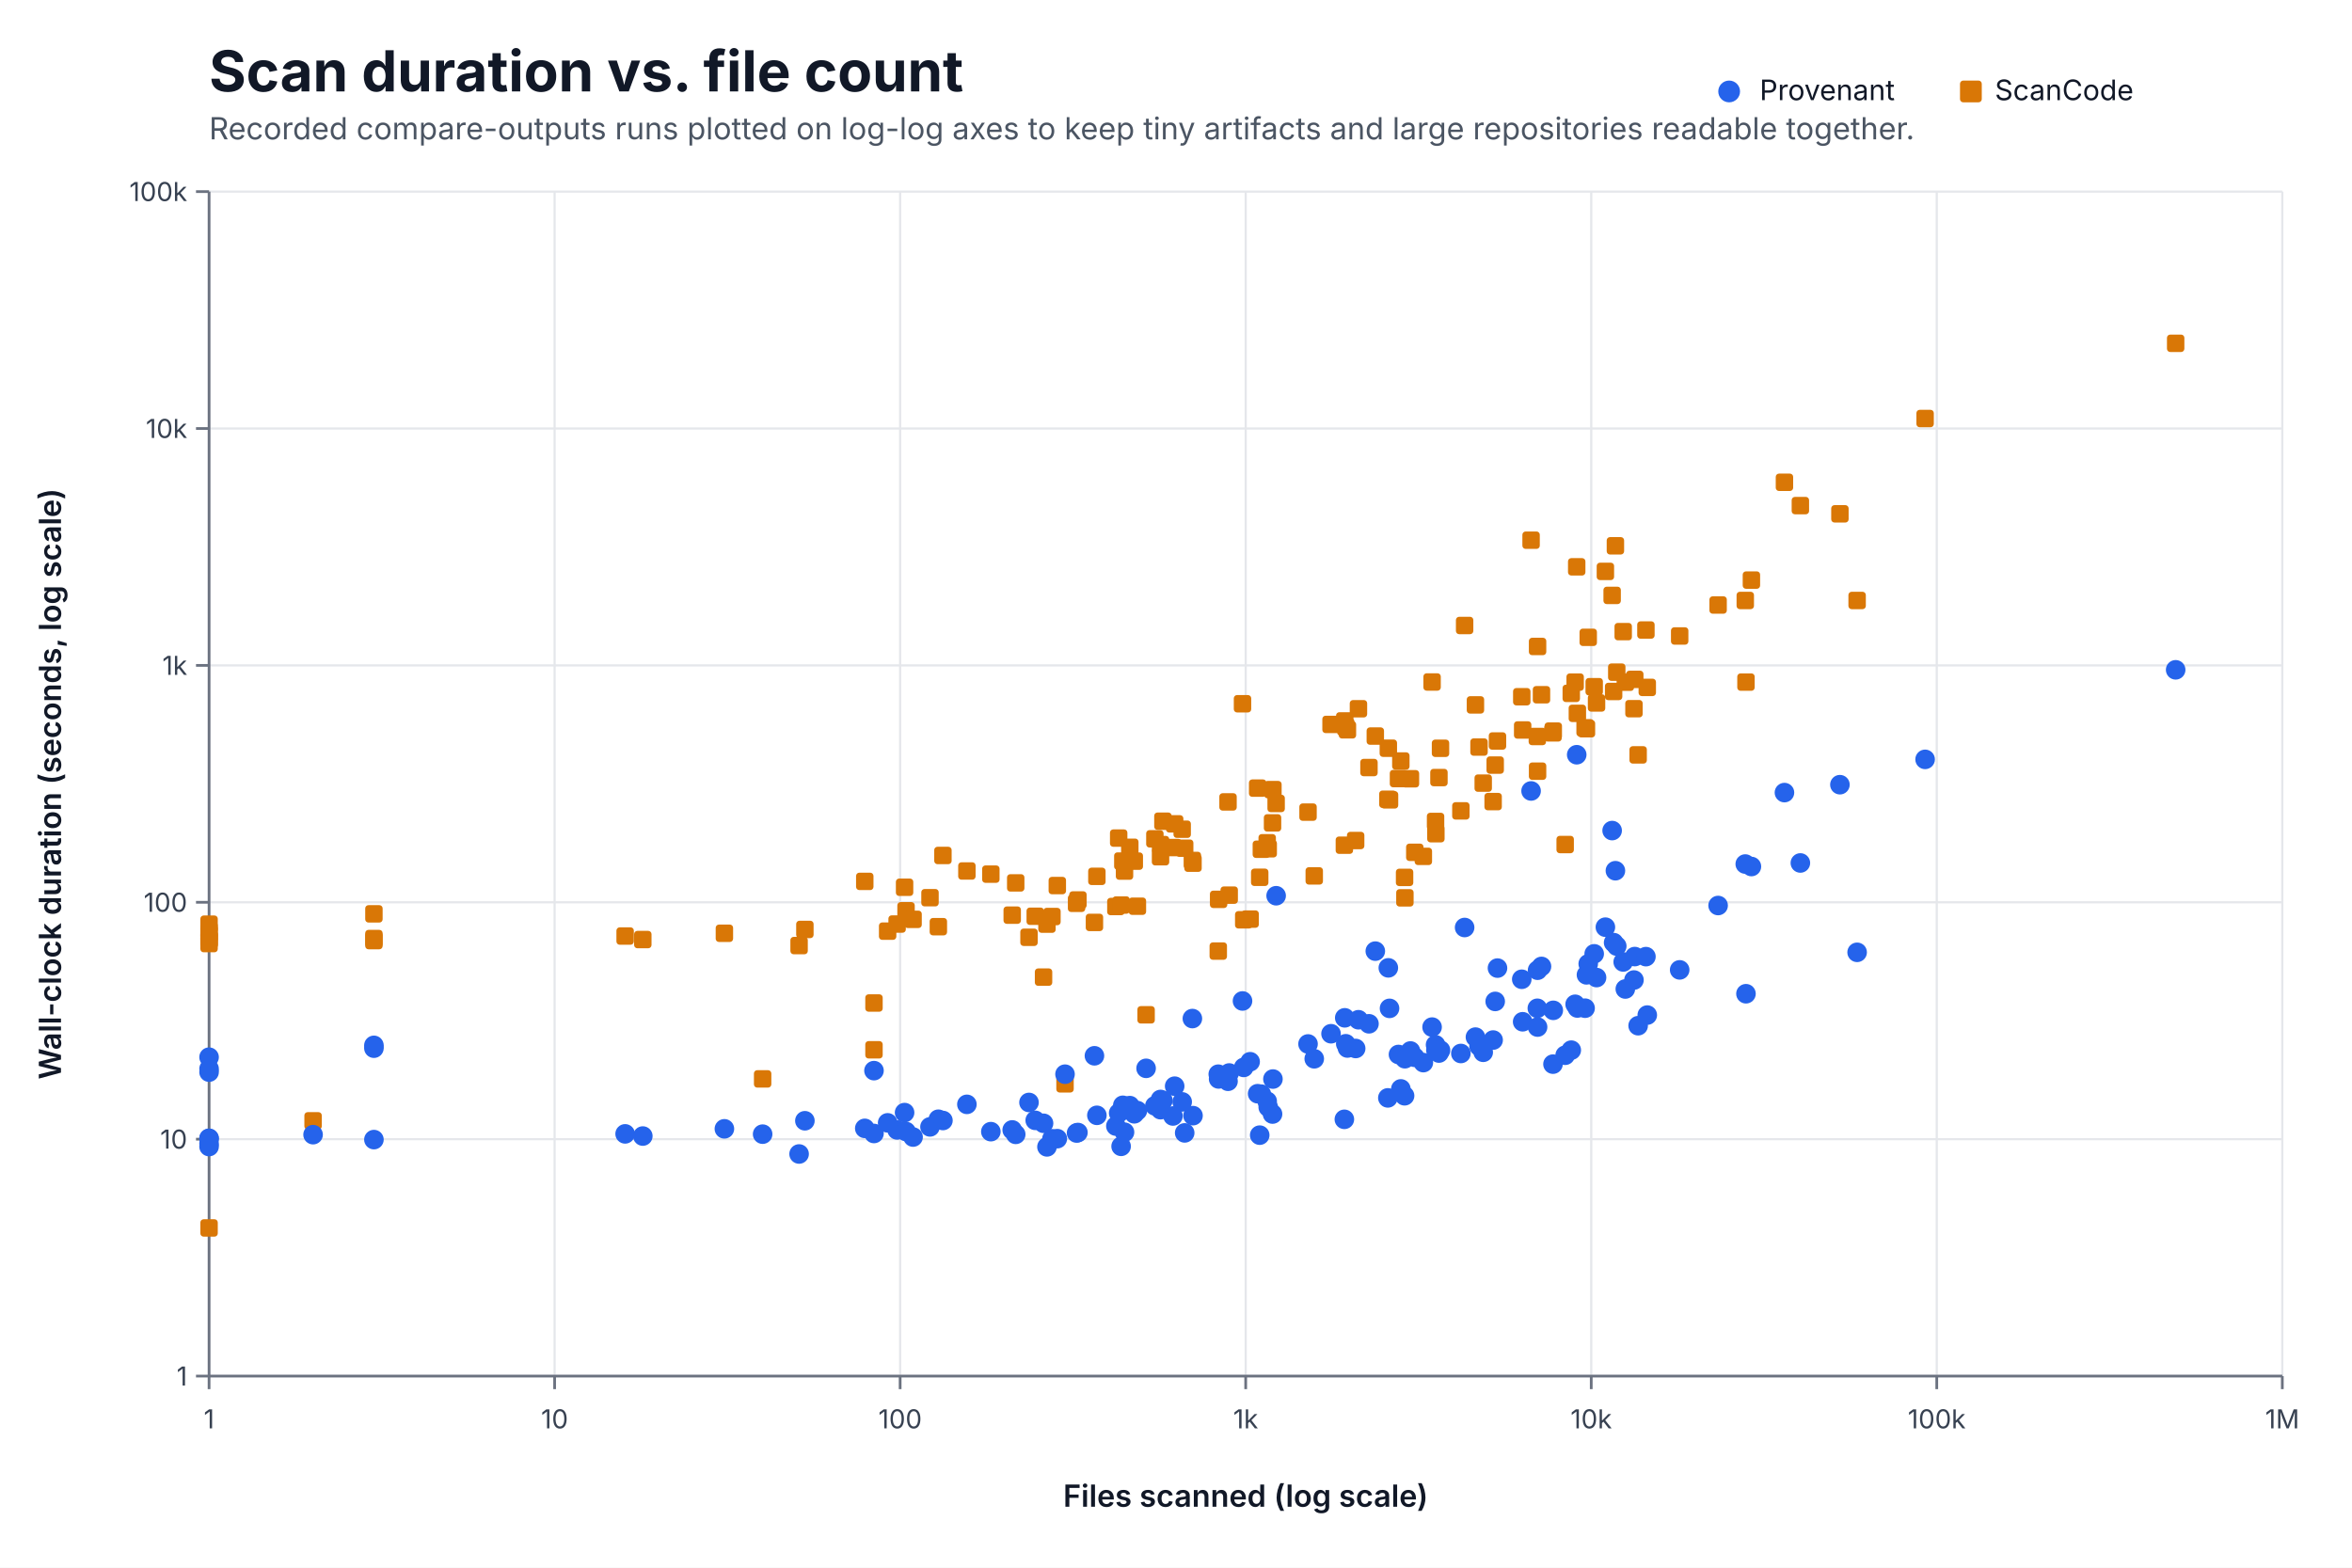
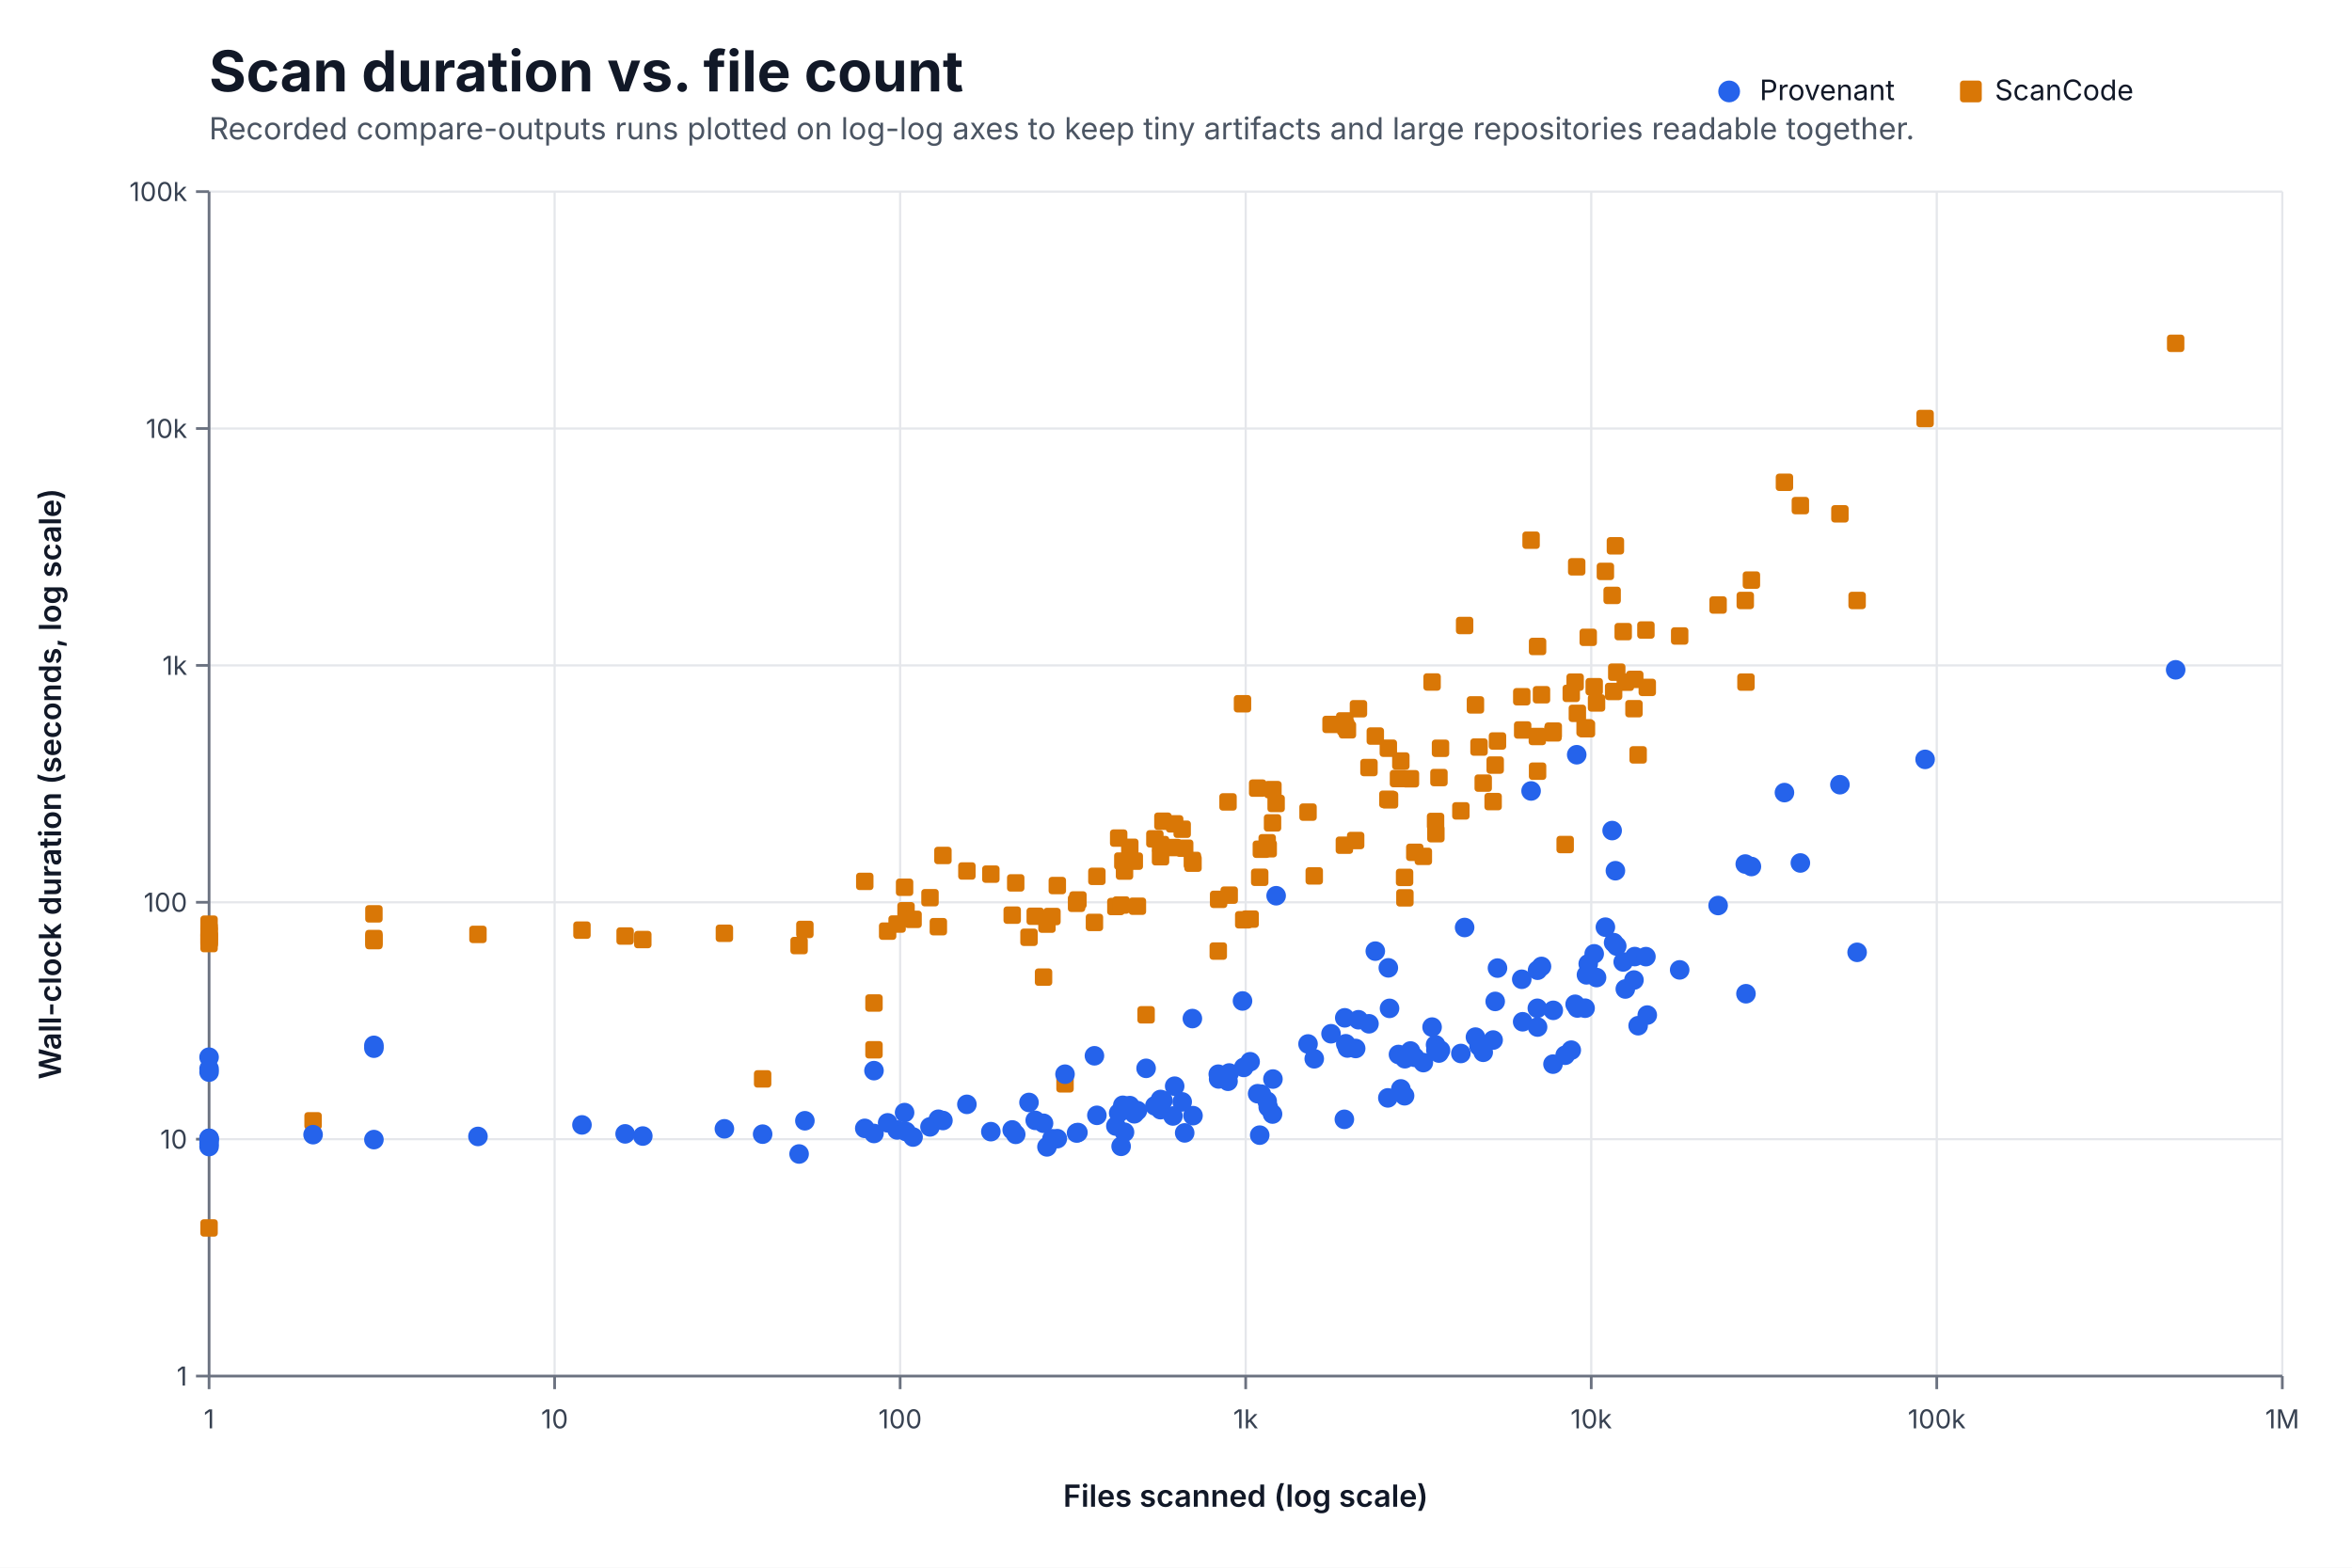
<svg xmlns="http://www.w3.org/2000/svg" width="1080" height="720" viewBox="0 0 1080 720" role="img" aria-labelledby="title desc">
  <style>
    text { font-family: -apple-system, BlinkMacSystemFont, "Segoe UI", sans-serif; fill: #111827; }
    .title { font-size: 26px; font-weight: 700; }
    .subtitle { font-size: 14px; fill: #4b5563; }
    .axis-label { font-size: 14px; font-weight: 600; }
    .tick { font-size: 12px; fill: #374151; }
    .grid { stroke: #e5e7eb; stroke-width: 1; }
    .axis { stroke: #6b7280; stroke-width: 1.25; }
    .legend-label { font-size: 13px; }
  </style>
  <rect x="0" y="0" width="1080" height="720" fill="white" />
  <text class="title" x="96" y="42">Scan duration vs. file count</text>
  <text class="subtitle" x="96" y="64">Recorded compare-outputs runs plotted on log-log axes to keep tiny artifacts and large repositories readable together.</text>
  <line class="grid" x1="96.00" y1="632.00" x2="1048.00" y2="632.00" />
  <line class="grid" x1="96.00" y1="523.20" x2="1048.00" y2="523.20" />
  <line class="grid" x1="96.00" y1="414.40" x2="1048.00" y2="414.40" />
  <line class="grid" x1="96.00" y1="305.60" x2="1048.00" y2="305.60" />
  <line class="grid" x1="96.00" y1="196.80" x2="1048.00" y2="196.80" />
  <line class="grid" x1="96.00" y1="88.00" x2="1048.00" y2="88.00" />
  <line class="grid" x1="96.00" y1="88.00" x2="96.00" y2="632.00" />
  <line class="grid" x1="254.67" y1="88.00" x2="254.67" y2="632.00" />
  <line class="grid" x1="413.33" y1="88.00" x2="413.33" y2="632.00" />
  <line class="grid" x1="572.00" y1="88.00" x2="572.00" y2="632.00" />
  <line class="grid" x1="730.67" y1="88.00" x2="730.67" y2="632.00" />
  <line class="grid" x1="889.33" y1="88.00" x2="889.33" y2="632.00" />
  <line class="grid" x1="1048.00" y1="88.00" x2="1048.00" y2="632.00" />
  <line class="axis" x1="96.00" y1="632.00" x2="1048.00" y2="632.00" />
  <line class="axis" x1="96.00" y1="88.00" x2="96.00" y2="632.00" />
  <line class="axis" x1="96.00" y1="632.00" x2="96.00" y2="638.00" />
  <text class="tick" x="96.00" y="656.00" text-anchor="middle">1</text>
  <line class="axis" x1="254.67" y1="632.00" x2="254.67" y2="638.00" />
  <text class="tick" x="254.67" y="656.00" text-anchor="middle">10</text>
  <line class="axis" x1="413.33" y1="632.00" x2="413.33" y2="638.00" />
  <text class="tick" x="413.33" y="656.00" text-anchor="middle">100</text>
  <line class="axis" x1="572.00" y1="632.00" x2="572.00" y2="638.00" />
  <text class="tick" x="572.00" y="656.00" text-anchor="middle">1k</text>
  <line class="axis" x1="730.67" y1="632.00" x2="730.67" y2="638.00" />
  <text class="tick" x="730.67" y="656.00" text-anchor="middle">10k</text>
  <line class="axis" x1="889.33" y1="632.00" x2="889.33" y2="638.00" />
  <text class="tick" x="889.33" y="656.00" text-anchor="middle">100k</text>
  <line class="axis" x1="1048.00" y1="632.00" x2="1048.00" y2="638.00" />
  <text class="tick" x="1048.00" y="656.00" text-anchor="middle">1M</text>
  <line class="axis" x1="90.00" y1="632.00" x2="96.00" y2="632.00" />
  <text class="tick" x="86.00" y="632.00" text-anchor="end" dominant-baseline="middle">1</text>
  <line class="axis" x1="90.00" y1="523.20" x2="96.00" y2="523.20" />
  <text class="tick" x="86.00" y="523.20" text-anchor="end" dominant-baseline="middle">10</text>
  <line class="axis" x1="90.00" y1="414.40" x2="96.00" y2="414.40" />
  <text class="tick" x="86.00" y="414.40" text-anchor="end" dominant-baseline="middle">100</text>
  <line class="axis" x1="90.00" y1="305.60" x2="96.00" y2="305.60" />
  <text class="tick" x="86.00" y="305.60" text-anchor="end" dominant-baseline="middle">1k</text>
  <line class="axis" x1="90.00" y1="196.80" x2="96.00" y2="196.80" />
  <text class="tick" x="86.00" y="196.80" text-anchor="end" dominant-baseline="middle">10k</text>
  <line class="axis" x1="90.00" y1="88.00" x2="96.00" y2="88.00" />
  <text class="tick" x="86.00" y="88.00" text-anchor="end" dominant-baseline="middle">100k</text>
  <text class="axis-label" x="572.00" y="692.00" text-anchor="middle">Files scanned (log scale)</text>
  <text class="axis-label" x="28" y="360.00" transform="rotate(-90 28 360.00)" text-anchor="middle">Wall-clock duration (seconds, log scale)</text>
  <g aria-label="Legend">
    <circle cx="794" cy="42" r="5" fill="#2563eb" />
    <text class="legend-label" x="808" y="46">Provenant</text>
    <rect x="900" y="37" width="10" height="10" fill="#d97706" rx="1.5" />
    <text class="legend-label" x="916" y="46">ScanCode</text>
  </g>
  <g aria-label="ScanCode points">
    <rect x="92.00" y="420.46" width="8" height="8" fill="#d97706" rx="1.5" />
    <rect x="92.00" y="423.47" width="8" height="8" fill="#d97706" rx="1.5" />
    <rect x="92.00" y="427.72" width="8" height="8" fill="#d97706" rx="1.5" />
    <rect x="92.00" y="559.97" width="8" height="8" fill="#d97706" rx="1.5" />
    <rect x="92.00" y="429.37" width="8" height="8" fill="#d97706" rx="1.5" />
+     <rect x="92.00" y="426.80" width="8" height="8" fill="#d97706" rx="1.5" />
    <rect x="92.00" y="424.87" width="8" height="8" fill="#d97706" rx="1.5" />
    <rect x="92.00" y="427.37" width="8" height="8" fill="#d97706" rx="1.5" />
    <rect x="139.76" y="510.78" width="8" height="8" fill="#d97706" rx="1.5" />
    <rect x="167.70" y="427.06" width="8" height="8" fill="#d97706" rx="1.5" />
    <rect x="167.70" y="427.99" width="8" height="8" fill="#d97706" rx="1.5" />
    <rect x="167.70" y="415.71" width="8" height="8" fill="#d97706" rx="1.5" />
+     <rect x="215.47" y="425.14" width="8" height="8" fill="#d97706" rx="1.5" />
+     <rect x="263.23" y="423.19" width="8" height="8" fill="#d97706" rx="1.5" />
    <rect x="283.05" y="425.90" width="8" height="8" fill="#d97706" rx="1.5" />
    <rect x="291.17" y="427.52" width="8" height="8" fill="#d97706" rx="1.5" />
    <rect x="328.63" y="424.63" width="8" height="8" fill="#d97706" rx="1.5" />
    <rect x="346.19" y="491.51" width="8" height="8" fill="#d97706" rx="1.5" />
    <rect x="362.93" y="430.28" width="8" height="8" fill="#d97706" rx="1.5" />
    <rect x="365.59" y="422.87" width="8" height="8" fill="#d97706" rx="1.5" />
    <rect x="393.09" y="400.80" width="8" height="8" fill="#d97706" rx="1.5" />
    <rect x="397.32" y="478.15" width="8" height="8" fill="#d97706" rx="1.5" />
    <rect x="397.32" y="456.66" width="8" height="8" fill="#d97706" rx="1.5" />
    <rect x="403.59" y="423.65" width="8" height="8" fill="#d97706" rx="1.5" />
    <rect x="407.94" y="420.39" width="8" height="8" fill="#d97706" rx="1.5" />
    <rect x="411.37" y="403.50" width="8" height="8" fill="#d97706" rx="1.5" />
    <rect x="412.04" y="414.30" width="8" height="8" fill="#d97706" rx="1.5" />
    <rect x="415.27" y="418.23" width="8" height="8" fill="#d97706" rx="1.5" />
    <rect x="423.04" y="408.29" width="8" height="8" fill="#d97706" rx="1.5" />
    <rect x="426.88" y="421.60" width="8" height="8" fill="#d97706" rx="1.5" />
    <rect x="428.98" y="388.90" width="8" height="8" fill="#d97706" rx="1.5" />
    <rect x="439.98" y="396.02" width="8" height="8" fill="#d97706" rx="1.5" />
    <rect x="450.98" y="397.47" width="8" height="8" fill="#d97706" rx="1.5" />
    <rect x="460.79" y="416.30" width="8" height="8" fill="#d97706" rx="1.5" />
    <rect x="462.40" y="401.49" width="8" height="8" fill="#d97706" rx="1.5" />
    <rect x="468.50" y="426.47" width="8" height="8" fill="#d97706" rx="1.5" />
    <rect x="471.36" y="416.81" width="8" height="8" fill="#d97706" rx="1.5" />
    <rect x="475.18" y="444.77" width="8" height="8" fill="#d97706" rx="1.5" />
    <rect x="476.75" y="420.44" width="8" height="8" fill="#d97706" rx="1.5" />
    <rect x="479.04" y="416.95" width="8" height="8" fill="#d97706" rx="1.5" />
    <rect x="481.50" y="402.72" width="8" height="8" fill="#d97706" rx="1.5" />
    <rect x="485.04" y="493.77" width="8" height="8" fill="#d97706" rx="1.5" />
    <rect x="490.34" y="410.86" width="8" height="8" fill="#d97706" rx="1.5" />
    <rect x="490.97" y="409.34" width="8" height="8" fill="#d97706" rx="1.5" />
    <rect x="498.55" y="419.64" width="8" height="8" fill="#d97706" rx="1.5" />
    <rect x="499.67" y="398.49" width="8" height="8" fill="#d97706" rx="1.5" />
    <rect x="508.39" y="412.34" width="8" height="8" fill="#d97706" rx="1.5" />
    <rect x="509.68" y="380.92" width="8" height="8" fill="#d97706" rx="1.5" />
    <rect x="510.80" y="411.66" width="8" height="8" fill="#d97706" rx="1.5" />
    <rect x="511.58" y="391.47" width="8" height="8" fill="#d97706" rx="1.5" />
    <rect x="512.36" y="396.07" width="8" height="8" fill="#d97706" rx="1.5" />
    <rect x="514.79" y="385.13" width="8" height="8" fill="#d97706" rx="1.5" />
    <rect x="516.85" y="391.50" width="8" height="8" fill="#d97706" rx="1.5" />
    <rect x="518.28" y="412.20" width="8" height="8" fill="#d97706" rx="1.5" />
    <rect x="522.27" y="462.08" width="8" height="8" fill="#d97706" rx="1.5" />
    <rect x="526.30" y="381.25" width="8" height="8" fill="#d97706" rx="1.5" />
    <rect x="528.90" y="383.91" width="8" height="8" fill="#d97706" rx="1.5" />
    <rect x="528.90" y="389.48" width="8" height="8" fill="#d97706" rx="1.5" />
    <rect x="529.99" y="373.16" width="8" height="8" fill="#d97706" rx="1.5" />
    <rect x="534.61" y="385.27" width="8" height="8" fill="#d97706" rx="1.5" />
    <rect x="535.39" y="374.38" width="8" height="8" fill="#d97706" rx="1.5" />
    <rect x="538.84" y="376.84" width="8" height="8" fill="#d97706" rx="1.5" />
    <rect x="539.99" y="385.56" width="8" height="8" fill="#d97706" rx="1.5" />
    <rect x="543.52" y="391.18" width="8" height="8" fill="#d97706" rx="1.5" />
    <rect x="543.81" y="392.44" width="8" height="8" fill="#d97706" rx="1.5" />
    <rect x="555.41" y="432.81" width="8" height="8" fill="#d97706" rx="1.5" />
    <rect x="555.57" y="409.04" width="8" height="8" fill="#d97706" rx="1.5" />
    <rect x="559.89" y="364.30" width="8" height="8" fill="#d97706" rx="1.5" />
    <rect x="560.43" y="407.11" width="8" height="8" fill="#d97706" rx="1.5" />
    <rect x="566.54" y="319.22" width="8" height="8" fill="#d97706" rx="1.5" />
    <rect x="567.10" y="418.44" width="8" height="8" fill="#d97706" rx="1.5" />
    <rect x="570.04" y="418.11" width="8" height="8" fill="#d97706" rx="1.5" />
    <rect x="573.49" y="357.97" width="8" height="8" fill="#d97706" rx="1.5" />
    <rect x="574.44" y="398.92" width="8" height="8" fill="#d97706" rx="1.5" />
    <rect x="575.19" y="386.04" width="8" height="8" fill="#d97706" rx="1.5" />
    <rect x="577.87" y="383.06" width="8" height="8" fill="#d97706" rx="1.5" />
    <rect x="578.35" y="385.81" width="8" height="8" fill="#d97706" rx="1.5" />
    <rect x="580.33" y="373.93" width="8" height="8" fill="#d97706" rx="1.5" />
    <rect x="580.51" y="358.66" width="8" height="8" fill="#d97706" rx="1.5" />
    <rect x="581.98" y="365.01" width="8" height="8" fill="#d97706" rx="1.5" />
    <rect x="596.63" y="368.99" width="8" height="8" fill="#d97706" rx="1.5" />
    <rect x="599.48" y="398.28" width="8" height="8" fill="#d97706" rx="1.5" />
    <rect x="607.19" y="328.71" width="8" height="8" fill="#d97706" rx="1.5" />
    <rect x="613.31" y="384.18" width="8" height="8" fill="#d97706" rx="1.5" />
    <rect x="613.49" y="327.10" width="8" height="8" fill="#d97706" rx="1.5" />
    <rect x="613.95" y="329.87" width="8" height="8" fill="#d97706" rx="1.5" />
    <rect x="614.72" y="331.19" width="8" height="8" fill="#d97706" rx="1.5" />
    <rect x="618.50" y="382.03" width="8" height="8" fill="#d97706" rx="1.5" />
    <rect x="619.78" y="321.51" width="8" height="8" fill="#d97706" rx="1.5" />
    <rect x="624.61" y="348.51" width="8" height="8" fill="#d97706" rx="1.5" />
    <rect x="627.52" y="334.06" width="8" height="8" fill="#d97706" rx="1.5" />
    <rect x="633.28" y="363.07" width="8" height="8" fill="#d97706" rx="1.5" />
    <rect x="633.50" y="339.64" width="8" height="8" fill="#d97706" rx="1.5" />
    <rect x="634.05" y="363.36" width="8" height="8" fill="#d97706" rx="1.5" />
    <rect x="638.16" y="353.58" width="8" height="8" fill="#d97706" rx="1.5" />
    <rect x="639.24" y="345.52" width="8" height="8" fill="#d97706" rx="1.5" />
    <rect x="640.96" y="398.96" width="8" height="8" fill="#d97706" rx="1.5" />
    <rect x="641.11" y="408.36" width="8" height="8" fill="#d97706" rx="1.5" />
    <rect x="643.66" y="353.67" width="8" height="8" fill="#d97706" rx="1.5" />
    <rect x="645.65" y="387.44" width="8" height="8" fill="#d97706" rx="1.5" />
    <rect x="649.58" y="389.31" width="8" height="8" fill="#d97706" rx="1.5" />
    <rect x="653.59" y="309.22" width="8" height="8" fill="#d97706" rx="1.5" />
    <rect x="655.19" y="373.28" width="8" height="8" fill="#d97706" rx="1.5" />
    <rect x="655.34" y="378.89" width="8" height="8" fill="#d97706" rx="1.5" />
    <rect x="656.74" y="353.11" width="8" height="8" fill="#d97706" rx="1.5" />
    <rect x="657.46" y="339.67" width="8" height="8" fill="#d97706" rx="1.5" />
    <rect x="666.81" y="368.42" width="8" height="8" fill="#d97706" rx="1.5" />
    <rect x="668.53" y="283.27" width="8" height="8" fill="#d97706" rx="1.5" />
    <rect x="673.50" y="319.74" width="8" height="8" fill="#d97706" rx="1.5" />
    <rect x="675.14" y="339.11" width="8" height="8" fill="#d97706" rx="1.5" />
    <rect x="677.07" y="355.67" width="8" height="8" fill="#d97706" rx="1.5" />
    <rect x="681.62" y="364.16" width="8" height="8" fill="#d97706" rx="1.5" />
    <rect x="682.57" y="347.38" width="8" height="8" fill="#d97706" rx="1.5" />
    <rect x="683.62" y="336.32" width="8" height="8" fill="#d97706" rx="1.5" />
    <rect x="694.77" y="315.99" width="8" height="8" fill="#d97706" rx="1.5" />
    <rect x="695.18" y="331.26" width="8" height="8" fill="#d97706" rx="1.5" />
    <rect x="699.05" y="244.10" width="8" height="8" fill="#d97706" rx="1.5" />
    <rect x="701.92" y="334.25" width="8" height="8" fill="#d97706" rx="1.5" />
    <rect x="702.03" y="350.18" width="8" height="8" fill="#d97706" rx="1.5" />
    <rect x="702.03" y="292.91" width="8" height="8" fill="#d97706" rx="1.5" />
    <rect x="703.83" y="315.08" width="8" height="8" fill="#d97706" rx="1.5" />
    <rect x="709.11" y="332.59" width="8" height="8" fill="#d97706" rx="1.5" />
    <rect x="709.24" y="331.79" width="8" height="8" fill="#d97706" rx="1.5" />
    <rect x="714.70" y="383.87" width="8" height="8" fill="#d97706" rx="1.5" />
    <rect x="717.50" y="314.45" width="8" height="8" fill="#d97706" rx="1.5" />
    <rect x="719.28" y="309.28" width="8" height="8" fill="#d97706" rx="1.5" />
    <rect x="720.00" y="256.33" width="8" height="8" fill="#d97706" rx="1.5" />
    <rect x="720.30" y="323.62" width="8" height="8" fill="#d97706" rx="1.5" />
    <rect x="723.85" y="330.25" width="8" height="8" fill="#d97706" rx="1.5" />
    <rect x="724.48" y="330.69" width="8" height="8" fill="#d97706" rx="1.5" />
    <rect x="725.29" y="288.71" width="8" height="8" fill="#d97706" rx="1.5" />
    <rect x="728.03" y="311.39" width="8" height="8" fill="#d97706" rx="1.5" />
    <rect x="729.11" y="318.85" width="8" height="8" fill="#d97706" rx="1.5" />
    <rect x="733.17" y="258.43" width="8" height="8" fill="#d97706" rx="1.5" />
    <rect x="736.27" y="269.45" width="8" height="8" fill="#d97706" rx="1.5" />
    <rect x="736.95" y="313.57" width="8" height="8" fill="#d97706" rx="1.5" />
    <rect x="737.77" y="246.68" width="8" height="8" fill="#d97706" rx="1.5" />
    <rect x="738.39" y="304.71" width="8" height="8" fill="#d97706" rx="1.5" />
    <rect x="741.35" y="286.09" width="8" height="8" fill="#d97706" rx="1.5" />
    <rect x="742.32" y="309.33" width="8" height="8" fill="#d97706" rx="1.5" />
    <rect x="746.29" y="321.48" width="8" height="8" fill="#d97706" rx="1.5" />
    <rect x="746.66" y="308.03" width="8" height="8" fill="#d97706" rx="1.5" />
    <rect x="748.21" y="342.70" width="8" height="8" fill="#d97706" rx="1.5" />
    <rect x="751.78" y="285.35" width="8" height="8" fill="#d97706" rx="1.5" />
    <rect x="752.40" y="311.70" width="8" height="8" fill="#d97706" rx="1.5" />
    <rect x="767.28" y="288.09" width="8" height="8" fill="#d97706" rx="1.5" />
    <rect x="784.93" y="273.87" width="8" height="8" fill="#d97706" rx="1.5" />
    <rect x="797.40" y="271.78" width="8" height="8" fill="#d97706" rx="1.5" />
    <rect x="797.72" y="309.27" width="8" height="8" fill="#d97706" rx="1.5" />
    <rect x="800.22" y="262.42" width="8" height="8" fill="#d97706" rx="1.5" />
    <rect x="815.39" y="217.51" width="8" height="8" fill="#d97706" rx="1.5" />
    <rect x="822.70" y="228.21" width="8" height="8" fill="#d97706" rx="1.5" />
    <rect x="840.86" y="231.99" width="8" height="8" fill="#d97706" rx="1.5" />
    <rect x="848.76" y="271.78" width="8" height="8" fill="#d97706" rx="1.5" />
    <rect x="879.98" y="188.22" width="8" height="8" fill="#d97706" rx="1.5" />
    <rect x="995.03" y="153.67" width="8" height="8" fill="#d97706" rx="1.5" />
  </g>
  <g aria-label="Provenant points">
    <circle cx="96.00" cy="522.92" r="4.5" fill="#2563eb" />
    <circle cx="96.00" cy="522.78" r="4.5" fill="#2563eb" />
    <circle cx="96.00" cy="526.58" r="4.5" fill="#2563eb" />
    <circle cx="96.00" cy="492.40" r="4.5" fill="#2563eb" />
    <circle cx="96.00" cy="485.54" r="4.5" fill="#2563eb" />
+     <circle cx="96.00" cy="523.77" r="4.5" fill="#2563eb" />
    <circle cx="96.00" cy="490.88" r="4.5" fill="#2563eb" />
    <circle cx="96.00" cy="525.23" r="4.5" fill="#2563eb" />
    <circle cx="143.76" cy="521.12" r="4.5" fill="#2563eb" />
    <circle cx="171.70" cy="523.39" r="4.5" fill="#2563eb" />
    <circle cx="171.70" cy="480.11" r="4.5" fill="#2563eb" />
    <circle cx="171.70" cy="481.40" r="4.5" fill="#2563eb" />
+     <circle cx="219.47" cy="521.94" r="4.5" fill="#2563eb" />
+     <circle cx="267.23" cy="516.64" r="4.5" fill="#2563eb" />
    <circle cx="287.05" cy="520.76" r="4.5" fill="#2563eb" />
    <circle cx="295.17" cy="521.76" r="4.5" fill="#2563eb" />
    <circle cx="332.63" cy="518.44" r="4.5" fill="#2563eb" />
    <circle cx="350.19" cy="520.89" r="4.5" fill="#2563eb" />
    <circle cx="366.93" cy="530.00" r="4.5" fill="#2563eb" />
    <circle cx="369.59" cy="514.74" r="4.5" fill="#2563eb" />
    <circle cx="397.09" cy="518.23" r="4.5" fill="#2563eb" />
    <circle cx="401.32" cy="491.72" r="4.5" fill="#2563eb" />
    <circle cx="401.32" cy="520.58" r="4.5" fill="#2563eb" />
    <circle cx="407.59" cy="515.70" r="4.5" fill="#2563eb" />
    <circle cx="411.94" cy="518.95" r="4.5" fill="#2563eb" />
    <circle cx="415.37" cy="510.99" r="4.5" fill="#2563eb" />
    <circle cx="416.04" cy="519.69" r="4.5" fill="#2563eb" />
    <circle cx="419.27" cy="522.22" r="4.5" fill="#2563eb" />
    <circle cx="427.04" cy="517.55" r="4.5" fill="#2563eb" />
    <circle cx="430.88" cy="514.04" r="4.5" fill="#2563eb" />
    <circle cx="432.98" cy="514.62" r="4.5" fill="#2563eb" />
    <circle cx="443.98" cy="507.20" r="4.5" fill="#2563eb" />
    <circle cx="454.98" cy="519.74" r="4.5" fill="#2563eb" />
    <circle cx="464.79" cy="518.95" r="4.5" fill="#2563eb" />
    <circle cx="466.40" cy="520.98" r="4.5" fill="#2563eb" />
    <circle cx="472.50" cy="506.33" r="4.5" fill="#2563eb" />
    <circle cx="475.36" cy="514.55" r="4.5" fill="#2563eb" />
    <circle cx="479.18" cy="515.90" r="4.5" fill="#2563eb" />
    <circle cx="480.75" cy="526.73" r="4.5" fill="#2563eb" />
    <circle cx="483.04" cy="523.01" r="4.5" fill="#2563eb" />
    <circle cx="485.50" cy="522.96" r="4.5" fill="#2563eb" />
    <circle cx="489.04" cy="493.35" r="4.5" fill="#2563eb" />
    <circle cx="494.34" cy="520.36" r="4.5" fill="#2563eb" />
    <circle cx="494.97" cy="520.14" r="4.5" fill="#2563eb" />
    <circle cx="502.55" cy="484.90" r="4.5" fill="#2563eb" />
    <circle cx="503.67" cy="512.24" r="4.5" fill="#2563eb" />
    <circle cx="512.39" cy="517.17" r="4.5" fill="#2563eb" />
    <circle cx="513.68" cy="511.20" r="4.5" fill="#2563eb" />
    <circle cx="514.80" cy="526.48" r="4.5" fill="#2563eb" />
    <circle cx="515.58" cy="507.64" r="4.5" fill="#2563eb" />
    <circle cx="516.36" cy="520.00" r="4.5" fill="#2563eb" />
    <circle cx="518.79" cy="507.78" r="4.5" fill="#2563eb" />
    <circle cx="520.85" cy="511.54" r="4.5" fill="#2563eb" />
    <circle cx="522.28" cy="510.08" r="4.5" fill="#2563eb" />
    <circle cx="526.27" cy="490.66" r="4.5" fill="#2563eb" />
    <circle cx="530.30" cy="507.88" r="4.5" fill="#2563eb" />
    <circle cx="532.90" cy="504.96" r="4.5" fill="#2563eb" />
    <circle cx="532.90" cy="509.65" r="4.5" fill="#2563eb" />
    <circle cx="533.99" cy="505.42" r="4.5" fill="#2563eb" />
    <circle cx="538.61" cy="512.54" r="4.5" fill="#2563eb" />
    <circle cx="539.39" cy="498.86" r="4.5" fill="#2563eb" />
    <circle cx="542.84" cy="506.07" r="4.5" fill="#2563eb" />
    <circle cx="543.99" cy="520.31" r="4.5" fill="#2563eb" />
    <circle cx="547.52" cy="467.80" r="4.5" fill="#2563eb" />
    <circle cx="547.81" cy="512.39" r="4.5" fill="#2563eb" />
    <circle cx="559.41" cy="493.35" r="4.5" fill="#2563eb" />
    <circle cx="559.57" cy="495.53" r="4.5" fill="#2563eb" />
    <circle cx="563.89" cy="496.60" r="4.5" fill="#2563eb" />
    <circle cx="564.43" cy="492.80" r="4.5" fill="#2563eb" />
    <circle cx="570.54" cy="459.72" r="4.5" fill="#2563eb" />
    <circle cx="571.10" cy="490.24" r="4.5" fill="#2563eb" />
    <circle cx="574.04" cy="487.63" r="4.5" fill="#2563eb" />
    <circle cx="577.49" cy="502.31" r="4.5" fill="#2563eb" />
    <circle cx="578.44" cy="521.35" r="4.5" fill="#2563eb" />
    <circle cx="579.19" cy="502.52" r="4.5" fill="#2563eb" />
    <circle cx="581.87" cy="505.77" r="4.5" fill="#2563eb" />
    <circle cx="582.35" cy="508.50" r="4.5" fill="#2563eb" />
    <circle cx="584.33" cy="511.65" r="4.5" fill="#2563eb" />
    <circle cx="584.51" cy="495.58" r="4.5" fill="#2563eb" />
    <circle cx="585.98" cy="411.39" r="4.5" fill="#2563eb" />
    <circle cx="600.63" cy="479.47" r="4.5" fill="#2563eb" />
    <circle cx="603.48" cy="486.27" r="4.5" fill="#2563eb" />
    <circle cx="611.19" cy="474.77" r="4.5" fill="#2563eb" />
    <circle cx="617.31" cy="514.08" r="4.5" fill="#2563eb" />
    <circle cx="617.49" cy="467.46" r="4.5" fill="#2563eb" />
    <circle cx="617.95" cy="479.38" r="4.5" fill="#2563eb" />
    <circle cx="618.72" cy="481.32" r="4.5" fill="#2563eb" />
    <circle cx="622.50" cy="481.54" r="4.5" fill="#2563eb" />
    <circle cx="623.78" cy="468.34" r="4.5" fill="#2563eb" />
    <circle cx="628.61" cy="470.20" r="4.5" fill="#2563eb" />
    <circle cx="631.52" cy="436.83" r="4.5" fill="#2563eb" />
    <circle cx="637.28" cy="504.23" r="4.5" fill="#2563eb" />
    <circle cx="637.50" cy="444.51" r="4.5" fill="#2563eb" />
    <circle cx="638.05" cy="463.12" r="4.5" fill="#2563eb" />
    <circle cx="642.16" cy="484.30" r="4.5" fill="#2563eb" />
    <circle cx="643.24" cy="500.11" r="4.5" fill="#2563eb" />
    <circle cx="644.96" cy="503.26" r="4.5" fill="#2563eb" />
    <circle cx="645.11" cy="486.25" r="4.5" fill="#2563eb" />
    <circle cx="647.66" cy="482.69" r="4.5" fill="#2563eb" />
    <circle cx="649.65" cy="485.60" r="4.5" fill="#2563eb" />
    <circle cx="653.58" cy="488.03" r="4.5" fill="#2563eb" />
    <circle cx="657.59" cy="471.72" r="4.5" fill="#2563eb" />
    <circle cx="659.19" cy="479.87" r="4.5" fill="#2563eb" />
    <circle cx="659.34" cy="482.33" r="4.5" fill="#2563eb" />
    <circle cx="660.74" cy="483.64" r="4.5" fill="#2563eb" />
    <circle cx="661.46" cy="482.35" r="4.5" fill="#2563eb" />
    <circle cx="670.81" cy="483.84" r="4.5" fill="#2563eb" />
    <circle cx="672.53" cy="425.98" r="4.5" fill="#2563eb" />
    <circle cx="677.50" cy="476.32" r="4.5" fill="#2563eb" />
    <circle cx="679.14" cy="480.47" r="4.5" fill="#2563eb" />
    <circle cx="681.07" cy="483.29" r="4.5" fill="#2563eb" />
    <circle cx="685.62" cy="477.67" r="4.5" fill="#2563eb" />
    <circle cx="686.57" cy="459.93" r="4.5" fill="#2563eb" />
    <circle cx="687.62" cy="444.62" r="4.5" fill="#2563eb" />
    <circle cx="698.77" cy="449.75" r="4.5" fill="#2563eb" />
    <circle cx="699.18" cy="469.27" r="4.5" fill="#2563eb" />
    <circle cx="703.05" cy="363.27" r="4.5" fill="#2563eb" />
    <circle cx="705.92" cy="463.08" r="4.5" fill="#2563eb" />
    <circle cx="706.03" cy="471.70" r="4.5" fill="#2563eb" />
    <circle cx="706.03" cy="445.60" r="4.5" fill="#2563eb" />
    <circle cx="707.83" cy="443.86" r="4.5" fill="#2563eb" />
    <circle cx="713.11" cy="488.73" r="4.5" fill="#2563eb" />
    <circle cx="713.24" cy="464.02" r="4.5" fill="#2563eb" />
    <circle cx="718.70" cy="484.65" r="4.5" fill="#2563eb" />
    <circle cx="721.50" cy="482.31" r="4.5" fill="#2563eb" />
    <circle cx="723.28" cy="461.24" r="4.5" fill="#2563eb" />
    <circle cx="724.00" cy="346.63" r="4.5" fill="#2563eb" />
    <circle cx="724.30" cy="462.95" r="4.5" fill="#2563eb" />
    <circle cx="727.85" cy="463.04" r="4.5" fill="#2563eb" />
    <circle cx="728.48" cy="447.72" r="4.5" fill="#2563eb" />
    <circle cx="729.29" cy="442.66" r="4.5" fill="#2563eb" />
    <circle cx="732.03" cy="438.07" r="4.5" fill="#2563eb" />
    <circle cx="733.11" cy="448.97" r="4.5" fill="#2563eb" />
    <circle cx="737.17" cy="425.83" r="4.5" fill="#2563eb" />
    <circle cx="740.27" cy="381.46" r="4.5" fill="#2563eb" />
    <circle cx="740.95" cy="432.92" r="4.5" fill="#2563eb" />
    <circle cx="741.77" cy="399.90" r="4.5" fill="#2563eb" />
    <circle cx="742.39" cy="434.52" r="4.5" fill="#2563eb" />
    <circle cx="745.35" cy="441.80" r="4.5" fill="#2563eb" />
    <circle cx="746.32" cy="454.22" r="4.5" fill="#2563eb" />
    <circle cx="750.29" cy="450.10" r="4.5" fill="#2563eb" />
    <circle cx="750.66" cy="439.33" r="4.5" fill="#2563eb" />
    <circle cx="752.21" cy="471.08" r="4.5" fill="#2563eb" />
    <circle cx="755.78" cy="439.36" r="4.5" fill="#2563eb" />
    <circle cx="756.40" cy="466.20" r="4.5" fill="#2563eb" />
    <circle cx="771.28" cy="445.44" r="4.5" fill="#2563eb" />
    <circle cx="788.93" cy="415.88" r="4.5" fill="#2563eb" />
    <circle cx="801.40" cy="396.83" r="4.5" fill="#2563eb" />
    <circle cx="801.72" cy="456.40" r="4.5" fill="#2563eb" />
    <circle cx="804.22" cy="397.97" r="4.5" fill="#2563eb" />
    <circle cx="819.39" cy="364.02" r="4.5" fill="#2563eb" />
    <circle cx="826.70" cy="396.34" r="4.5" fill="#2563eb" />
    <circle cx="844.86" cy="360.39" r="4.5" fill="#2563eb" />
    <circle cx="852.76" cy="437.38" r="4.5" fill="#2563eb" />
    <circle cx="883.98" cy="348.76" r="4.5" fill="#2563eb" />
    <circle cx="999.03" cy="307.63" r="4.5" fill="#2563eb" />
  </g>
</svg>
